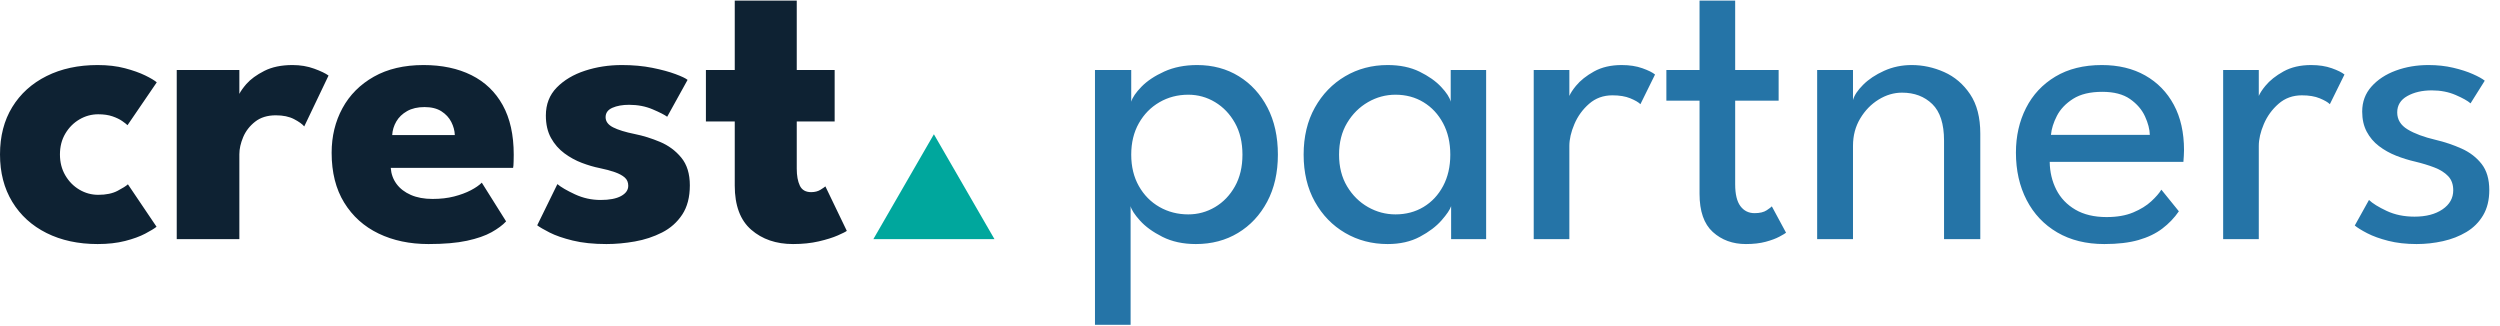
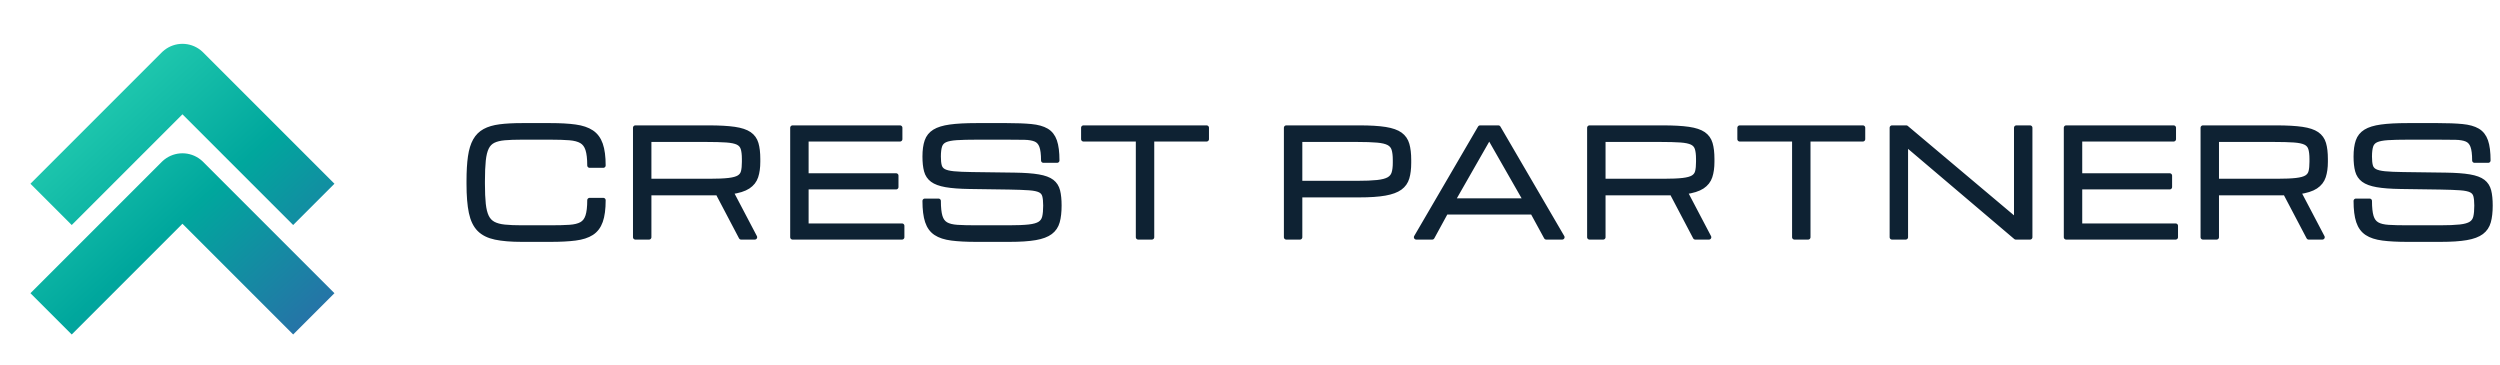
- <svg xmlns="http://www.w3.org/2000/svg" viewBox="0 0 606.84 78.70" width="607" height="79" role="img" aria-label="Crest Partners">
-   <path fill="#0E2233" d="M23.85 47.15Q26.7 47.15 28.55 46.175Q30.4 45.2 31.05 44.6L38.0 54.9Q37.2 55.55 35.25 56.575Q33.3 57.6 30.375 58.35Q27.45 59.1 23.7 59.1Q16.65 59.1 11.3 56.425Q5.95 53.75 2.975 48.85Q0.0 43.95 0.0 37.35Q0.0 30.7 2.975 25.85Q5.95 21 11.3 18.325Q16.65 15.65 23.7 15.65Q27.4 15.65 30.325 16.425Q33.25 17.2 35.25 18.175Q37.25 19.15 38.05 19.85L30.95 30.25Q30.6 29.9 29.675 29.25Q28.75 28.6 27.3 28.1Q25.85 27.6 23.85 27.6Q21.4 27.6 19.275 28.85Q17.15 30.1 15.85 32.3Q14.55 34.5 14.55 37.35Q14.55 40.2 15.85 42.425Q17.15 44.65 19.275 45.9Q21.4 47.15 23.85 47.15ZM58.1 57.9H42.9V16.85H58.1V22.65Q58.6 21.65 59.8 20.25Q61.35 18.5 64.15 17.075Q66.95 15.65 71.0 15.65Q73.85 15.65 76.25 16.525Q78.65 17.4 79.75 18.2L73.85 30.55Q73.15 29.7 71.375 28.775Q69.6 27.85 66.95 27.85Q63.9 27.85 61.925 29.4Q59.95 30.95 59.025 33.15Q58.1 35.35 58.1 37.3ZM94.85 40.6Q95 42.8 96.25 44.5Q97.5 46.2 99.725 47.175Q101.95 48.15 105 48.15Q107.9 48.15 110.225 47.55Q112.55 46.95 114.275 46.05Q116 45.15 116.95 44.2L122.85 53.6Q121.6 54.95 119.325 56.225Q117.05 57.5 113.35 58.3Q109.65 59.1 104 59.1Q97.2 59.1 91.9 56.55Q86.6 54 83.55 49.05Q80.5 44.1 80.5 36.95Q80.5 30.95 83.125 26.125Q85.75 21.3 90.75 18.475Q95.75 15.65 102.8 15.65Q109.5 15.65 114.425 18.1Q119.35 20.55 122.025 25.375Q124.7 30.2 124.7 37.4Q124.7 37.8 124.675 39.0Q124.65 40.2 124.55 40.6ZM110.4 32.65Q110.35 31.05 109.55 29.475Q108.75 27.9 107.15 26.875Q105.55 25.85 103.05 25.85Q100.55 25.85 98.825 26.825Q97.1 27.8 96.2 29.35Q95.3 30.9 95.2 32.65ZM150.95 15.65Q155 15.65 158.35 16.325Q161.7 17.0 163.975 17.85Q166.25 18.7 166.9 19.25L161.95 28.2Q161 27.5 158.425 26.4Q155.85 25.3 152.7 25.3Q150.3 25.3 148.65 26.025Q147 26.75 147 28.3Q147 29.85 148.825 30.775Q150.65 31.7 154.1 32.4Q157.1 33.0 160.2 34.3Q163.3 35.6 165.375 38.125Q167.45 40.65 167.45 44.85Q167.45 49.15 165.6 51.95Q163.75 54.75 160.7 56.3Q157.65 57.85 154.1 58.475Q150.55 59.1 147.2 59.1Q142.5 59.1 139.025 58.25Q135.55 57.4 133.4 56.3Q131.25 55.2 130.4 54.55L135.3 44.55Q136.6 45.65 139.55 47.025Q142.5 48.4 145.8 48.4Q149 48.4 150.75 47.45Q152.5 46.5 152.5 44.95Q152.5 43.7 151.65 42.95Q150.8 42.2 149.25 41.65Q147.7 41.1 145.5 40.65Q143.5 40.25 141.25 39.4Q139 38.55 137 37.075Q135 35.6 133.75 33.35Q132.5 31.1 132.5 27.9Q132.5 23.8 135.15 21.1Q137.8 18.4 142.0 17.025Q146.2 15.65 150.95 15.65ZM171.35 16.85H178.35V0.0H193.4V16.85H202.6V29.35H193.4V40.8Q193.4 43.35 194.15 44.925Q194.9 46.5 196.9 46.5Q198.25 46.5 199.2 45.9Q200.15 45.3 200.35 45.1L205.55 55.9Q205.2 56.2 203.375 57.0Q201.55 57.8 198.75 58.45Q195.95 59.1 192.5 59.1Q186.35 59.1 182.35 55.625Q178.35 52.15 178.35 44.9V29.35H171.35Z" />
-   <path fill="#00A79D" d="M212.00 57.90L226.69 32.45L241.39 57.90Z" />
-   <path fill="#2574A7" d="M274.439 78.7H265.789V16.85H274.589V24.55Q275.039 23 277.089 20.9Q279.139 18.8 282.614 17.225Q286.089 15.65 290.589 15.65Q296.289 15.65 300.714 18.375Q305.139 21.1 307.664 25.975Q310.189 30.85 310.189 37.4Q310.189 43.95 307.589 48.825Q304.989 53.7 300.514 56.4Q296.039 59.1 290.289 59.1Q285.639 59.1 282.164 57.35Q278.689 55.6 276.714 53.4Q274.739 51.2 274.439 49.9ZM301.589 37.4Q301.589 32.95 299.764 29.7Q297.939 26.45 294.939 24.65Q291.939 22.85 288.439 22.85Q284.589 22.85 281.439 24.675Q278.289 26.5 276.439 29.775Q274.589 33.05 274.589 37.4Q274.589 41.75 276.439 45.025Q278.289 48.3 281.439 50.1Q284.589 51.9 288.439 51.9Q291.939 51.9 294.939 50.125Q297.939 48.35 299.764 45.1Q301.589 41.85 301.589 37.4ZM352.239 57.9V49.9Q351.839 51.15 349.914 53.35Q347.989 55.55 344.664 57.325Q341.339 59.1 336.839 59.1Q331.139 59.1 326.514 56.4Q321.889 53.7 319.164 48.825Q316.439 43.95 316.439 37.4Q316.439 30.85 319.164 25.975Q321.889 21.1 326.514 18.375Q331.139 15.65 336.839 15.65Q341.289 15.65 344.564 17.25Q347.839 18.85 349.814 20.95Q351.789 23.05 352.139 24.55V16.85H360.739V57.9ZM325.039 37.4Q325.039 41.85 326.989 45.1Q328.939 48.35 332.064 50.125Q335.189 51.9 338.739 51.9Q342.539 51.9 345.539 50.1Q348.539 48.3 350.289 45.025Q352.039 41.75 352.039 37.4Q352.039 33.05 350.289 29.775Q348.539 26.5 345.539 24.675Q342.539 22.85 338.739 22.85Q335.189 22.85 332.064 24.65Q328.939 26.45 326.989 29.7Q325.039 32.95 325.039 37.4ZM380.939 57.9H372.289V16.85H380.939V23.15Q381.389 22.1 382.539 20.7Q384.139 18.75 386.939 17.2Q389.739 15.65 393.639 15.65Q396.489 15.65 398.664 16.425Q400.839 17.2 401.739 17.95L398.189 25.15Q397.489 24.45 395.739 23.725Q393.989 23 391.389 23Q388.089 23 385.739 25.05Q383.389 27.1 382.164 29.975Q380.939 32.85 380.939 35.3ZM404.489 16.85H412.539V0.0H421.189V16.85H431.739V24.3H421.189V44.6Q421.189 48.2 422.464 49.9Q423.739 51.6 425.889 51.6Q427.789 51.6 428.839 50.9Q429.889 50.2 430.089 49.95L433.539 56.35Q433.239 56.6 431.939 57.3Q430.639 58 428.589 58.55Q426.539 59.1 423.789 59.1Q418.989 59.1 415.764 56.175Q412.539 53.25 412.539 46.9V24.3H404.489ZM464.039 15.65Q468.089 15.65 471.914 17.35Q475.739 19.05 478.214 22.725Q480.689 26.4 480.689 32.3V57.9H471.889V34.0Q471.889 27.9 469.039 25.125Q466.189 22.35 461.689 22.35Q458.739 22.35 456.014 24.025Q453.289 25.7 451.539 28.625Q449.789 31.55 449.789 35.25V57.9H441.089V16.85H449.789V24.15Q450.239 22.45 452.239 20.45Q454.239 18.45 457.339 17.05Q460.439 15.65 464.039 15.65ZM497.539 39.15Q497.589 42.85 499.139 45.9Q500.689 48.95 503.764 50.75Q506.839 52.55 511.339 52.55Q515.139 52.55 517.814 51.425Q520.489 50.3 522.189 48.725Q523.889 47.15 524.639 45.9L528.889 51.15Q527.239 53.55 524.864 55.35Q522.489 57.15 519.089 58.125Q515.689 59.1 510.789 59.1Q504.189 59.1 499.364 56.275Q494.539 53.45 491.939 48.425Q489.339 43.4 489.339 36.9Q489.339 30.9 491.789 26.075Q494.239 21.25 498.914 18.45Q503.589 15.65 510.189 15.65Q516.239 15.65 520.714 18.175Q525.189 20.7 527.664 25.3Q530.139 29.9 530.139 36.3Q530.139 36.7 530.089 37.725Q530.039 38.75 529.989 39.15ZM521.839 32.6Q521.789 30.55 520.664 28.1Q519.539 25.65 517.039 23.9Q514.539 22.15 510.289 22.15Q505.889 22.15 503.214 23.85Q500.539 25.55 499.289 27.975Q498.039 30.4 497.839 32.6ZM548.289 57.9H539.639V16.85H548.289V23.15Q548.739 22.1 549.889 20.7Q551.489 18.75 554.289 17.2Q557.089 15.65 560.989 15.65Q563.839 15.65 566.014 16.425Q568.189 17.2 569.089 17.95L565.539 25.15Q564.839 24.45 563.089 23.725Q561.339 23 558.739 23Q555.439 23 553.089 25.05Q550.739 27.1 549.514 29.975Q548.289 32.85 548.289 35.3ZM589.489 15.65Q592.689 15.65 595.464 16.3Q598.239 16.95 600.264 17.85Q602.289 18.75 603.139 19.45L599.689 24.95Q598.689 24.05 596.089 22.925Q593.489 21.8 590.289 21.8Q586.789 21.8 584.339 23.175Q581.889 24.55 581.889 27.15Q581.889 29.75 584.414 31.275Q586.939 32.8 591.189 33.8Q594.589 34.6 597.564 35.95Q600.539 37.3 602.389 39.675Q604.239 42.05 604.239 46Q604.239 49.6 602.739 52.125Q601.239 54.65 598.689 56.175Q596.139 57.7 592.989 58.4Q589.839 59.1 586.589 59.1Q582.789 59.1 579.739 58.325Q576.689 57.55 574.614 56.475Q572.539 55.4 571.589 54.6L575.039 48.4Q576.339 49.65 579.314 51.05Q582.289 52.45 586.089 52.45Q590.289 52.45 592.889 50.675Q595.489 48.9 595.489 46.05Q595.489 43.9 594.239 42.6Q592.989 41.3 590.889 40.5Q588.789 39.7 586.289 39.1Q583.889 38.55 581.614 37.65Q579.339 36.75 577.464 35.325Q575.589 33.9 574.489 31.825Q573.389 29.75 573.389 26.95Q573.389 23.4 575.639 20.875Q577.889 18.35 581.539 17Q585.189 15.65 589.489 15.65Z" />
+ <svg xmlns="http://www.w3.org/2000/svg" viewBox="0 0 685.14 100.00" width="685" height="100" role="img" aria-label="Crest Partners">
+   <defs>
+     <linearGradient id="crestGrad" x1="0" y1="0" x2="1" y2="1" gradientUnits="objectBoundingBox">
+       <stop offset="0%" stop-color="#2BD4B4" />
+       <stop offset="55%" stop-color="#00A79D" />
+       <stop offset="100%" stop-color="#2574A7" />
+     </linearGradient>
+   </defs>
+   <path d="M14 56 L50 20 L86 56 M14 86 L50 50 L86 86" transform="translate(0.00 0.00) scale(1)" fill="none" stroke="url(#crestGrad)" stroke-width="16" stroke-linejoin="round" stroke-linecap="butt" />
+   <path fill="#0E2233" stroke="#0E2233" stroke-width="1.30" stroke-linejoin="round" d="M128.5 50.391V49.609Q128.5 45.625 128.891 42.92Q129.281 40.215 130.238 38.516Q131.195 36.816 132.846 35.918Q134.496 35.02 136.996 34.697Q139.496 34.375 143.012 34.375H150.883Q154.906 34.375 157.67 34.756Q160.434 35.137 162.123 36.26Q163.812 37.383 164.574 39.561Q165.336 41.738 165.336 45.332H161.586Q161.586 42.5 161.078 40.928Q160.57 39.355 159.369 38.652Q158.168 37.949 156.098 37.783Q154.027 37.617 150.883 37.617H143.012Q140.219 37.617 138.305 37.783Q136.391 37.949 135.189 38.545Q133.988 39.141 133.354 40.43Q132.719 41.719 132.484 43.945Q132.25 46.172 132.25 49.609V50.391Q132.25 53.711 132.484 55.898Q132.719 58.086 133.354 59.395Q133.988 60.703 135.189 61.348Q136.391 61.992 138.305 62.188Q140.219 62.383 143.012 62.383H150.883Q154.027 62.383 156.098 62.246Q158.168 62.109 159.369 61.445Q160.57 60.781 161.078 59.229Q161.586 57.676 161.586 54.863H165.336Q165.336 58.457 164.574 60.605Q163.812 62.754 162.123 63.838Q160.434 64.922 157.67 65.273Q154.906 65.625 150.883 65.625H143.012Q138.617 65.625 135.785 65.029Q132.953 64.434 131.361 62.832Q129.77 61.23 129.135 58.223Q128.5 55.215 128.5 50.391ZM174.123 35.0H194.201Q198.595 35.0 201.281 35.391Q203.966 35.781 205.353 36.738Q206.74 37.695 207.228 39.355Q207.716 41.016 207.716 43.555V44.336Q207.716 46.68 207.16 48.369Q206.603 50.059 205.021 51.104Q203.439 52.148 200.334 52.578L206.857 65.0H203.107L196.72 52.852Q196.33 52.871 195.91 52.871Q195.49 52.871 195.041 52.871H177.873V65.0H174.123ZM177.873 49.629H194.455Q197.795 49.629 199.718 49.404Q201.642 49.18 202.55 48.613Q203.459 48.047 203.713 47.012Q203.966 45.977 203.966 44.336V43.555Q203.966 41.699 203.615 40.625Q203.263 39.551 202.209 39.043Q201.154 38.535 199.064 38.389Q196.974 38.242 193.478 38.242H177.873ZM217.206 65.0V35.0H246.659V38.125H220.956V48.125H245.585V51.25H220.956V61.875H247.206V65.0ZM286.54 56.328Q286.54 54.59 286.266 53.594Q285.993 52.598 285.036 52.119Q284.079 51.641 282.067 51.494Q280.055 51.348 276.559 51.289L265.7 51.133Q261.677 51.074 259.235 50.645Q256.794 50.215 255.544 49.287Q254.294 48.359 253.874 46.797Q253.454 45.234 253.454 42.891Q253.454 40.332 254.03 38.672Q254.606 37.012 256.12 36.074Q257.634 35.137 260.407 34.756Q263.18 34.375 267.575 34.375H275.934Q279.919 34.375 282.575 34.629Q285.231 34.883 286.794 35.801Q288.356 36.719 289.03 38.652Q289.704 40.586 289.704 43.965H285.954Q285.954 41.348 285.456 40.01Q284.958 38.672 283.815 38.184Q282.673 37.695 280.739 37.656Q278.805 37.617 275.934 37.617H267.77Q264.274 37.617 262.175 37.754Q260.075 37.891 259.001 38.379Q257.927 38.867 257.565 39.941Q257.204 41.016 257.204 42.891Q257.204 44.473 257.458 45.43Q257.712 46.387 258.6 46.885Q259.489 47.383 261.345 47.568Q263.2 47.754 266.403 47.793L278.044 47.949Q282.145 48.008 284.596 48.428Q287.048 48.848 288.268 49.785Q289.489 50.723 289.889 52.314Q290.29 53.906 290.29 56.328Q290.29 58.965 289.792 60.752Q289.294 62.539 287.868 63.613Q286.442 64.688 283.747 65.156Q281.052 65.625 276.657 65.625H267.516Q263.512 65.625 260.798 65.273Q258.083 64.922 256.471 63.857Q254.86 62.793 254.157 60.684Q253.454 58.574 253.454 55.059H257.204Q257.204 57.812 257.653 59.316Q258.102 60.82 259.225 61.475Q260.348 62.129 262.37 62.256Q264.391 62.383 267.516 62.383H276.462Q279.958 62.383 281.989 62.158Q284.02 61.934 284.997 61.299Q285.973 60.664 286.257 59.473Q286.54 58.281 286.54 56.328ZM311.928 65.0V38.125H296.928V35.0H330.678V38.125H315.678V65.0ZM352.509 65.0V35.0H372.587Q376.982 35.0 379.668 35.43Q382.353 35.859 383.74 36.865Q385.127 37.871 385.615 39.58Q386.103 41.289 386.103 43.828V44.609Q386.103 47.031 385.605 48.721Q385.107 50.41 383.681 51.445Q382.255 52.48 379.56 52.959Q376.865 53.438 372.47 53.438H356.259V65.0ZM382.353 43.828Q382.353 41.973 382.002 40.859Q381.65 39.746 380.595 39.18Q379.541 38.613 377.451 38.428Q375.361 38.242 371.865 38.242H356.259V50.195H371.865Q375.361 50.195 377.451 49.971Q379.541 49.746 380.595 49.15Q381.65 48.555 382.002 47.451Q382.353 46.348 382.353 44.609ZM388.132 65.0 405.632 35.0H410.632L428.132 65.0H423.757L420.007 58.125H396.257L392.507 65.0ZM398.132 55.0H418.132L408.132 37.5ZM435.61 35.0H455.688Q460.083 35.0 462.768 35.391Q465.454 35.781 466.841 36.738Q468.227 37.695 468.716 39.355Q469.204 41.016 469.204 43.555V44.336Q469.204 46.68 468.647 48.369Q468.091 50.059 466.509 51.104Q464.927 52.148 461.821 52.578L468.345 65.0H464.595L458.208 52.852Q457.817 52.871 457.397 52.871Q456.977 52.871 456.528 52.871H439.36V65.0H435.61ZM439.36 49.629H455.942Q459.282 49.629 461.206 49.404Q463.13 49.18 464.038 48.613Q464.946 48.047 465.2 47.012Q465.454 45.977 465.454 44.336V43.555Q465.454 41.699 465.102 40.625Q464.751 39.551 463.696 39.043Q462.641 38.535 460.552 38.389Q458.462 38.242 454.966 38.242H439.36ZM491.78 65.0V38.125H476.78V35.0H510.53V38.125H495.53V65.0ZM518.516 65.0V35.0H522.422L552.559 60.371H552.598V35.0H556.348V65.0H552.441L522.305 39.414H522.266V65.0ZM566.248 65.0V35.0H595.701V38.125H569.998V48.125H594.627V51.25H569.998V61.875H596.248V65.0ZM603.726 35.0H623.804Q628.198 35.0 630.884 35.391Q633.57 35.781 634.956 36.738Q636.343 37.695 636.831 39.355Q637.32 41.016 637.32 43.555V44.336Q637.32 46.68 636.763 48.369Q636.206 50.059 634.624 51.104Q633.042 52.148 629.937 52.578L636.46 65.0H632.71L626.323 52.852Q625.933 52.871 625.513 52.871Q625.093 52.871 624.644 52.871H607.476V65.0H603.726ZM607.476 49.629H624.058Q627.398 49.629 629.321 49.404Q631.245 49.18 632.154 48.613Q633.062 48.047 633.316 47.012Q633.57 45.977 633.57 44.336V43.555Q633.57 41.699 633.218 40.625Q632.866 39.551 631.812 39.043Q630.757 38.535 628.667 38.389Q626.577 38.242 623.081 38.242H607.476ZM678.743 56.328Q678.743 54.59 678.47 53.594Q678.196 52.598 677.239 52.119Q676.282 51.641 674.27 51.494Q672.259 51.348 668.763 51.289L657.903 51.133Q653.88 51.074 651.438 50.645Q648.997 50.215 647.747 49.287Q646.497 48.359 646.077 46.797Q645.657 45.234 645.657 42.891Q645.657 40.332 646.233 38.672Q646.809 37.012 648.323 36.074Q649.837 35.137 652.61 34.756Q655.384 34.375 659.778 34.375H668.138Q672.122 34.375 674.778 34.629Q677.434 34.883 678.997 35.801Q680.559 36.719 681.233 38.652Q681.907 40.586 681.907 43.965H678.157Q678.157 41.348 677.659 40.01Q677.161 38.672 676.018 38.184Q674.876 37.695 672.942 37.656Q671.009 37.617 668.138 37.617H659.973Q656.477 37.617 654.378 37.754Q652.278 37.891 651.204 38.379Q650.13 38.867 649.768 39.941Q649.407 41.016 649.407 42.891Q649.407 44.473 649.661 45.43Q649.915 46.387 650.804 46.885Q651.692 47.383 653.548 47.568Q655.403 47.754 658.606 47.793L670.247 47.949Q674.348 48.008 676.8 48.428Q679.251 48.848 680.471 49.785Q681.692 50.723 682.093 52.314Q682.493 53.906 682.493 56.328Q682.493 58.965 681.995 60.752Q681.497 62.539 680.071 63.613Q678.645 64.688 675.95 65.156Q673.255 65.625 668.86 65.625H659.72Q655.716 65.625 653.001 65.273Q650.286 64.922 648.675 63.857Q647.063 62.793 646.36 60.684Q645.657 58.574 645.657 55.059H649.407Q649.407 57.812 649.856 59.316Q650.305 60.82 651.429 61.475Q652.552 62.129 654.573 62.256Q656.595 62.383 659.72 62.383H668.665Q672.161 62.383 674.192 62.158Q676.223 61.934 677.2 61.299Q678.177 60.664 678.46 59.473Q678.743 58.281 678.743 56.328Z" />
</svg>
